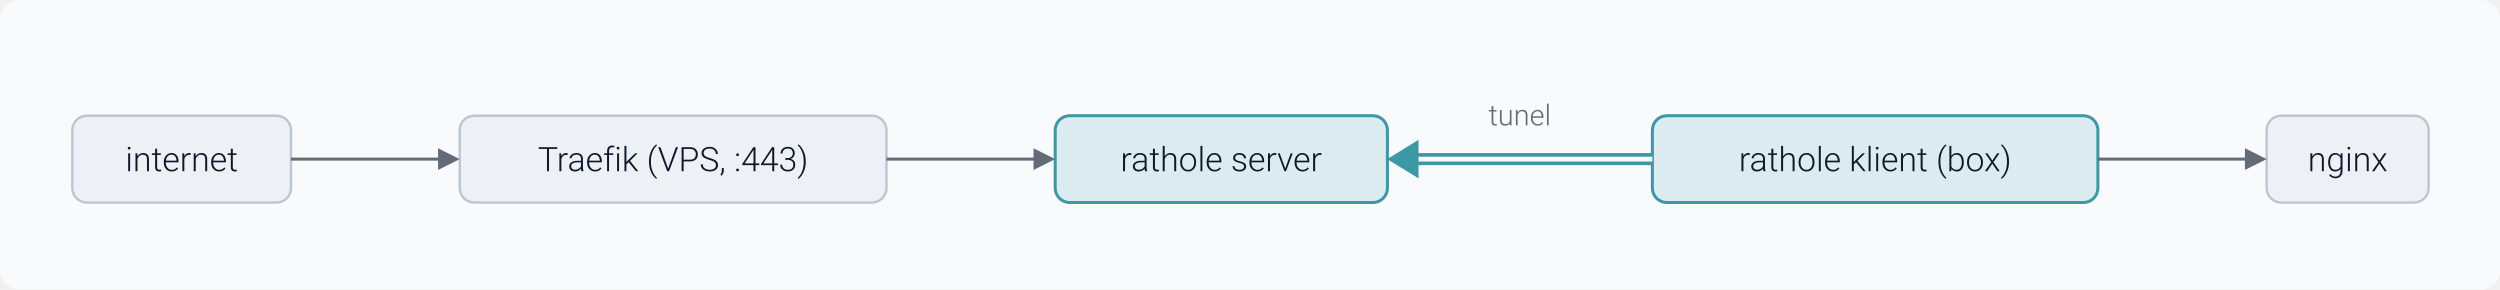
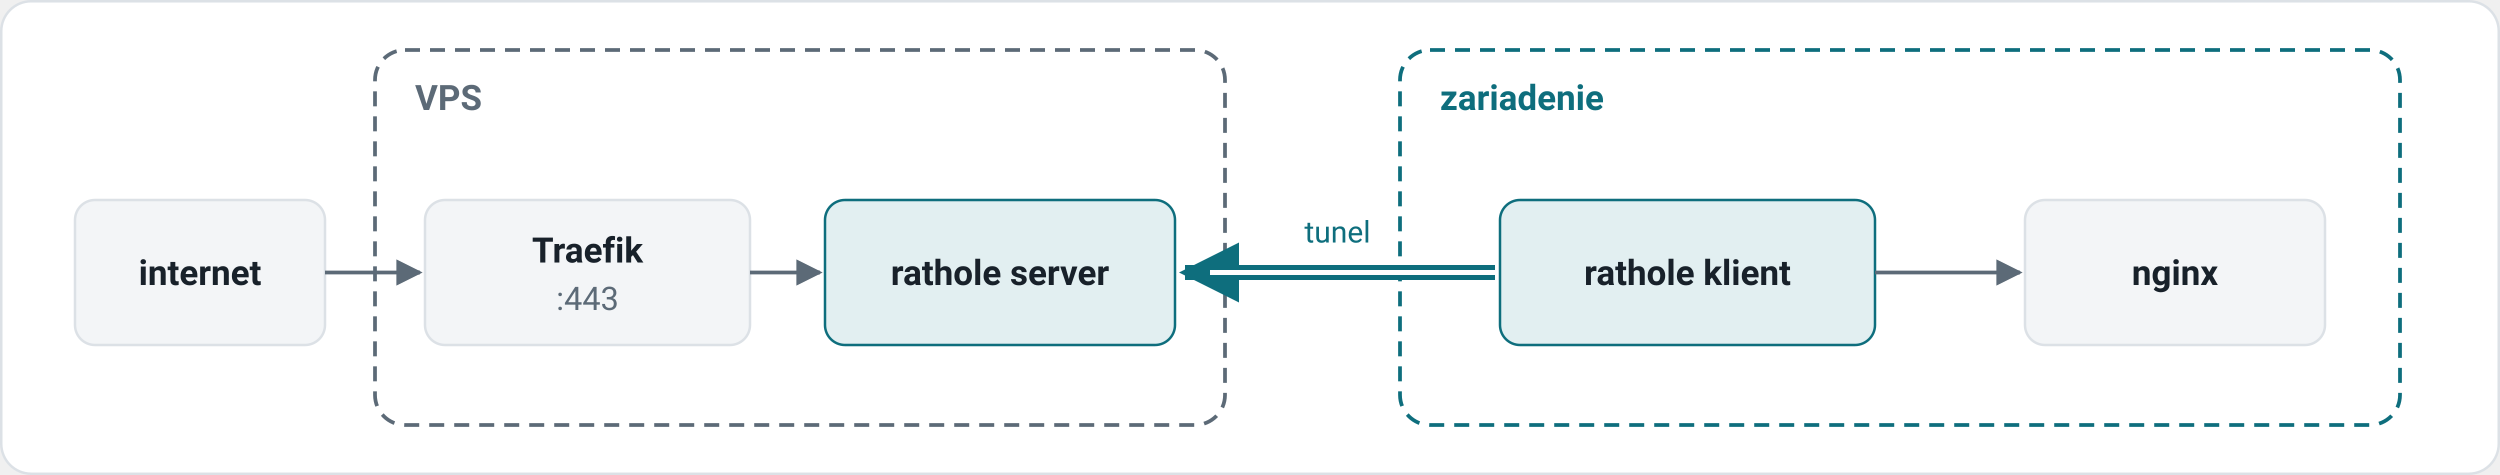
- <svg xmlns="http://www.w3.org/2000/svg" viewBox="0 0 1037 120" width="1037" height="120" role="img" aria-label="Master proxy: z internetu do boxu">
-   <style>
- /* The handbook's Docusaurus theme: the LosOS desktop theme
-    (handbook/src/css/derisk-theme.css, derisk-light and derisk-dark). */
- .bg{fill:#f8fafc}.node{fill:#edf1f6;stroke:#bbc6d4;stroke-width:1}
- .key{fill:#dcebef;stroke:#3d98a3;stroke-width:1.25}
- .zone{fill:none;stroke:#bbc6d4;stroke-width:1;stroke-dasharray:6 5}
- text{font-family:Ubuntu,ui-sans-serif,system-ui,-apple-system,'Segoe UI',Roboto,'Helvetica Neue',Arial,sans-serif;font-weight:300;fill:#0f172a;font-size:14px}
- .zl{fill:#636b79;font-size:12px;font-weight:400}
- .lbl{fill:#636b79;font-size:12px;paint-order:stroke;stroke:#f8fafc;stroke-width:6px;stroke-linejoin:round}
- .mono{font-family:Hack,ui-monospace,SFMono-Regular,'SF Mono',Menlo,Consolas,'Liberation Mono',monospace;font-weight:400;font-size:12px}
- .ln{stroke:#636b79;stroke-width:1.25;fill:none}.ah{fill:#636b79}
- .tun{stroke:#3d98a3;stroke-width:5;fill:none}.tun2{stroke:#f8fafc;stroke-width:2;fill:none}.aht{fill:#3d98a3}
- @media (prefers-color-scheme:dark){.bg{fill:#0a0e12}.node{fill:#141b22;stroke:#2c3a47}
- .key{fill:#13272c;stroke:#48b3c0}.zone{stroke:#2c3a47}text{fill:#e2e8f0}.zl,.lbl{fill:#949ba4}.lbl{stroke:#0a0e12}
- .ln{stroke:#949ba4}.ah{fill:#949ba4}.tun{stroke:#48b3c0}.tun2{stroke:#0a0e12}.aht{fill:#48b3c0}}
- </style>
-   <rect class="bg" width="1037" height="120" rx="8" />
-   <rect class="node" x="30.0" y="48.0" width="90.7" height="36" rx="6" />
-   <text x="75.36" y="71" text-anchor="middle">internet</text>
-   <rect class="node" x="190.7" y="48.0" width="177.0" height="36" rx="6" />
-   <text x="279.2" y="71" text-anchor="middle">Traefik (VPS, :443)</text>
-   <rect class="key" x="437.7" y="48.0" width="137.8" height="36" rx="6" />
-   <text x="506.56" y="71" text-anchor="middle">rathole server</text>
-   <rect class="key" x="685.4" y="48.0" width="184.8" height="36" rx="6" />
-   <text x="777.84" y="71" text-anchor="middle">rathole klient (box)</text>
-   <rect class="node" x="940.2" y="48.0" width="67.2" height="36" rx="6" />
-   <text x="973.84" y="71" text-anchor="middle">nginx</text>
-   <path class="ln" d="M120.7,66.0 L183.5,66.0" />
-   <polygon class="ah" points="190.7,66.0 181.7,61.5 181.7,70.5" />
-   <path class="ln" d="M367.7,66.0 L430.5,66.0" />
-   <polygon class="ah" points="437.7,66.0 428.7,61.5 428.7,70.5" />
-   <path class="ln" d="M870.2,66.0 L933.0,66.0" />
-   <polygon class="ah" points="940.2,66.0 931.2,61.5 931.2,70.5" />
-   <path class="tun" d="M585.4,66 L685.4,66" />
-   <path class="tun2" d="M585.4,66 L685.4,66" />
-   <polygon class="aht" points="575.4,66 588.4,58 588.4,74" />
-   <text class="lbl" x="630.4" y="52" text-anchor="middle">tunel</text>
+ <svg xmlns="http://www.w3.org/2000/svg" width="1000" height="190" viewBox="0 0 1000 190" font-family="system-ui, -apple-system, 'Segoe UI', Roboto, 'DejaVu Sans', sans-serif" font-size="14" fill="#18212a">
+   <defs>
+     <marker id="ar" viewBox="0 0 10 10" refX="9" refY="5" markerWidth="7" markerHeight="7" orient="auto-start-reverse">
+       <path d="M0 0L10 5L0 10z" fill="#5c6a77" />
+     </marker>
+     <marker id="at" viewBox="0 0 10 10" refX="9" refY="5" markerWidth="4" markerHeight="4" orient="auto-start-reverse">
+       <path d="M0 0L10 5L0 10z" fill="#0e6e7d" />
+     </marker>
+   </defs>
+   <rect x="0.5" y="0.5" width="999" height="189" rx="12" fill="#ffffff" stroke="#dce1e6" />
+   <rect x="150" y="20" width="340" height="150" rx="12" fill="none" stroke="#5c6a77" stroke-width="1.5" stroke-dasharray="6 4" />
+   <text x="166" y="44" text-anchor="start" fill="#5c6a77" font-weight="650">VPS</text>
+   <rect x="560" y="20" width="400" height="150" rx="12" fill="none" stroke="#0e6e7d" stroke-width="1.5" stroke-dasharray="6 4" />
+   <text x="576" y="44" text-anchor="start" fill="#0e6e7d" font-weight="650">zariadenie</text>
+   <rect x="30" y="80" width="100" height="58" rx="8" fill="#f3f5f7" stroke="#dce1e6" stroke-width="1" />
+   <text x="80.0" y="114.0" text-anchor="middle" font-weight="650" fill="#18212a">internet</text>
+   <rect x="170" y="80" width="130" height="58" rx="8" fill="#f3f5f7" stroke="#dce1e6" stroke-width="1" />
+   <text x="235.0" y="105.0" text-anchor="middle" font-weight="650" fill="#18212a">Traefik</text>
+   <text x="235.0" y="124.0" text-anchor="middle" fill="#5c6a77" font-size="13">:443</text>
+   <rect x="330" y="80" width="140" height="58" rx="8" fill="#e2eff1" stroke="#0e6e7d" stroke-width="1" />
+   <text x="400.0" y="114.0" text-anchor="middle" font-weight="650" fill="#18212a">rathole server</text>
+   <rect x="600" y="80" width="150" height="58" rx="8" fill="#e2eff1" stroke="#0e6e7d" stroke-width="1" />
+   <text x="675.0" y="114.0" text-anchor="middle" font-weight="650" fill="#18212a">rathole klient</text>
+   <rect x="810" y="80" width="120" height="58" rx="8" fill="#f3f5f7" stroke="#dce1e6" stroke-width="1" />
+   <text x="870.0" y="114.0" text-anchor="middle" font-weight="650" fill="#18212a">nginx</text>
+   <line x1="130" y1="109.0" x2="168" y2="109.0" fill="none" stroke="#5c6a77" stroke-width="1.5" marker-end="url(#ar)" />
+   <line x1="300" y1="109.0" x2="328" y2="109.0" fill="none" stroke="#5c6a77" stroke-width="1.5" marker-end="url(#ar)" />
+   <line x1="750" y1="109.0" x2="808" y2="109.0" fill="none" stroke="#5c6a77" stroke-width="1.5" marker-end="url(#ar)" />
+   <line x1="598" y1="109.0" x2="474" y2="109.0" stroke="#0e6e7d" stroke-width="6" marker-end="url(#at)" />
+   <line x1="598" y1="109.0" x2="484" y2="109.0" stroke="#ffffff" stroke-width="2" />
+   <text x="535" y="97.0" text-anchor="middle" fill="#0e6e7d" font-size="12" stroke="#ffffff" stroke-width="5" stroke-linejoin="round" paint-order="stroke">tunel</text>
</svg>
